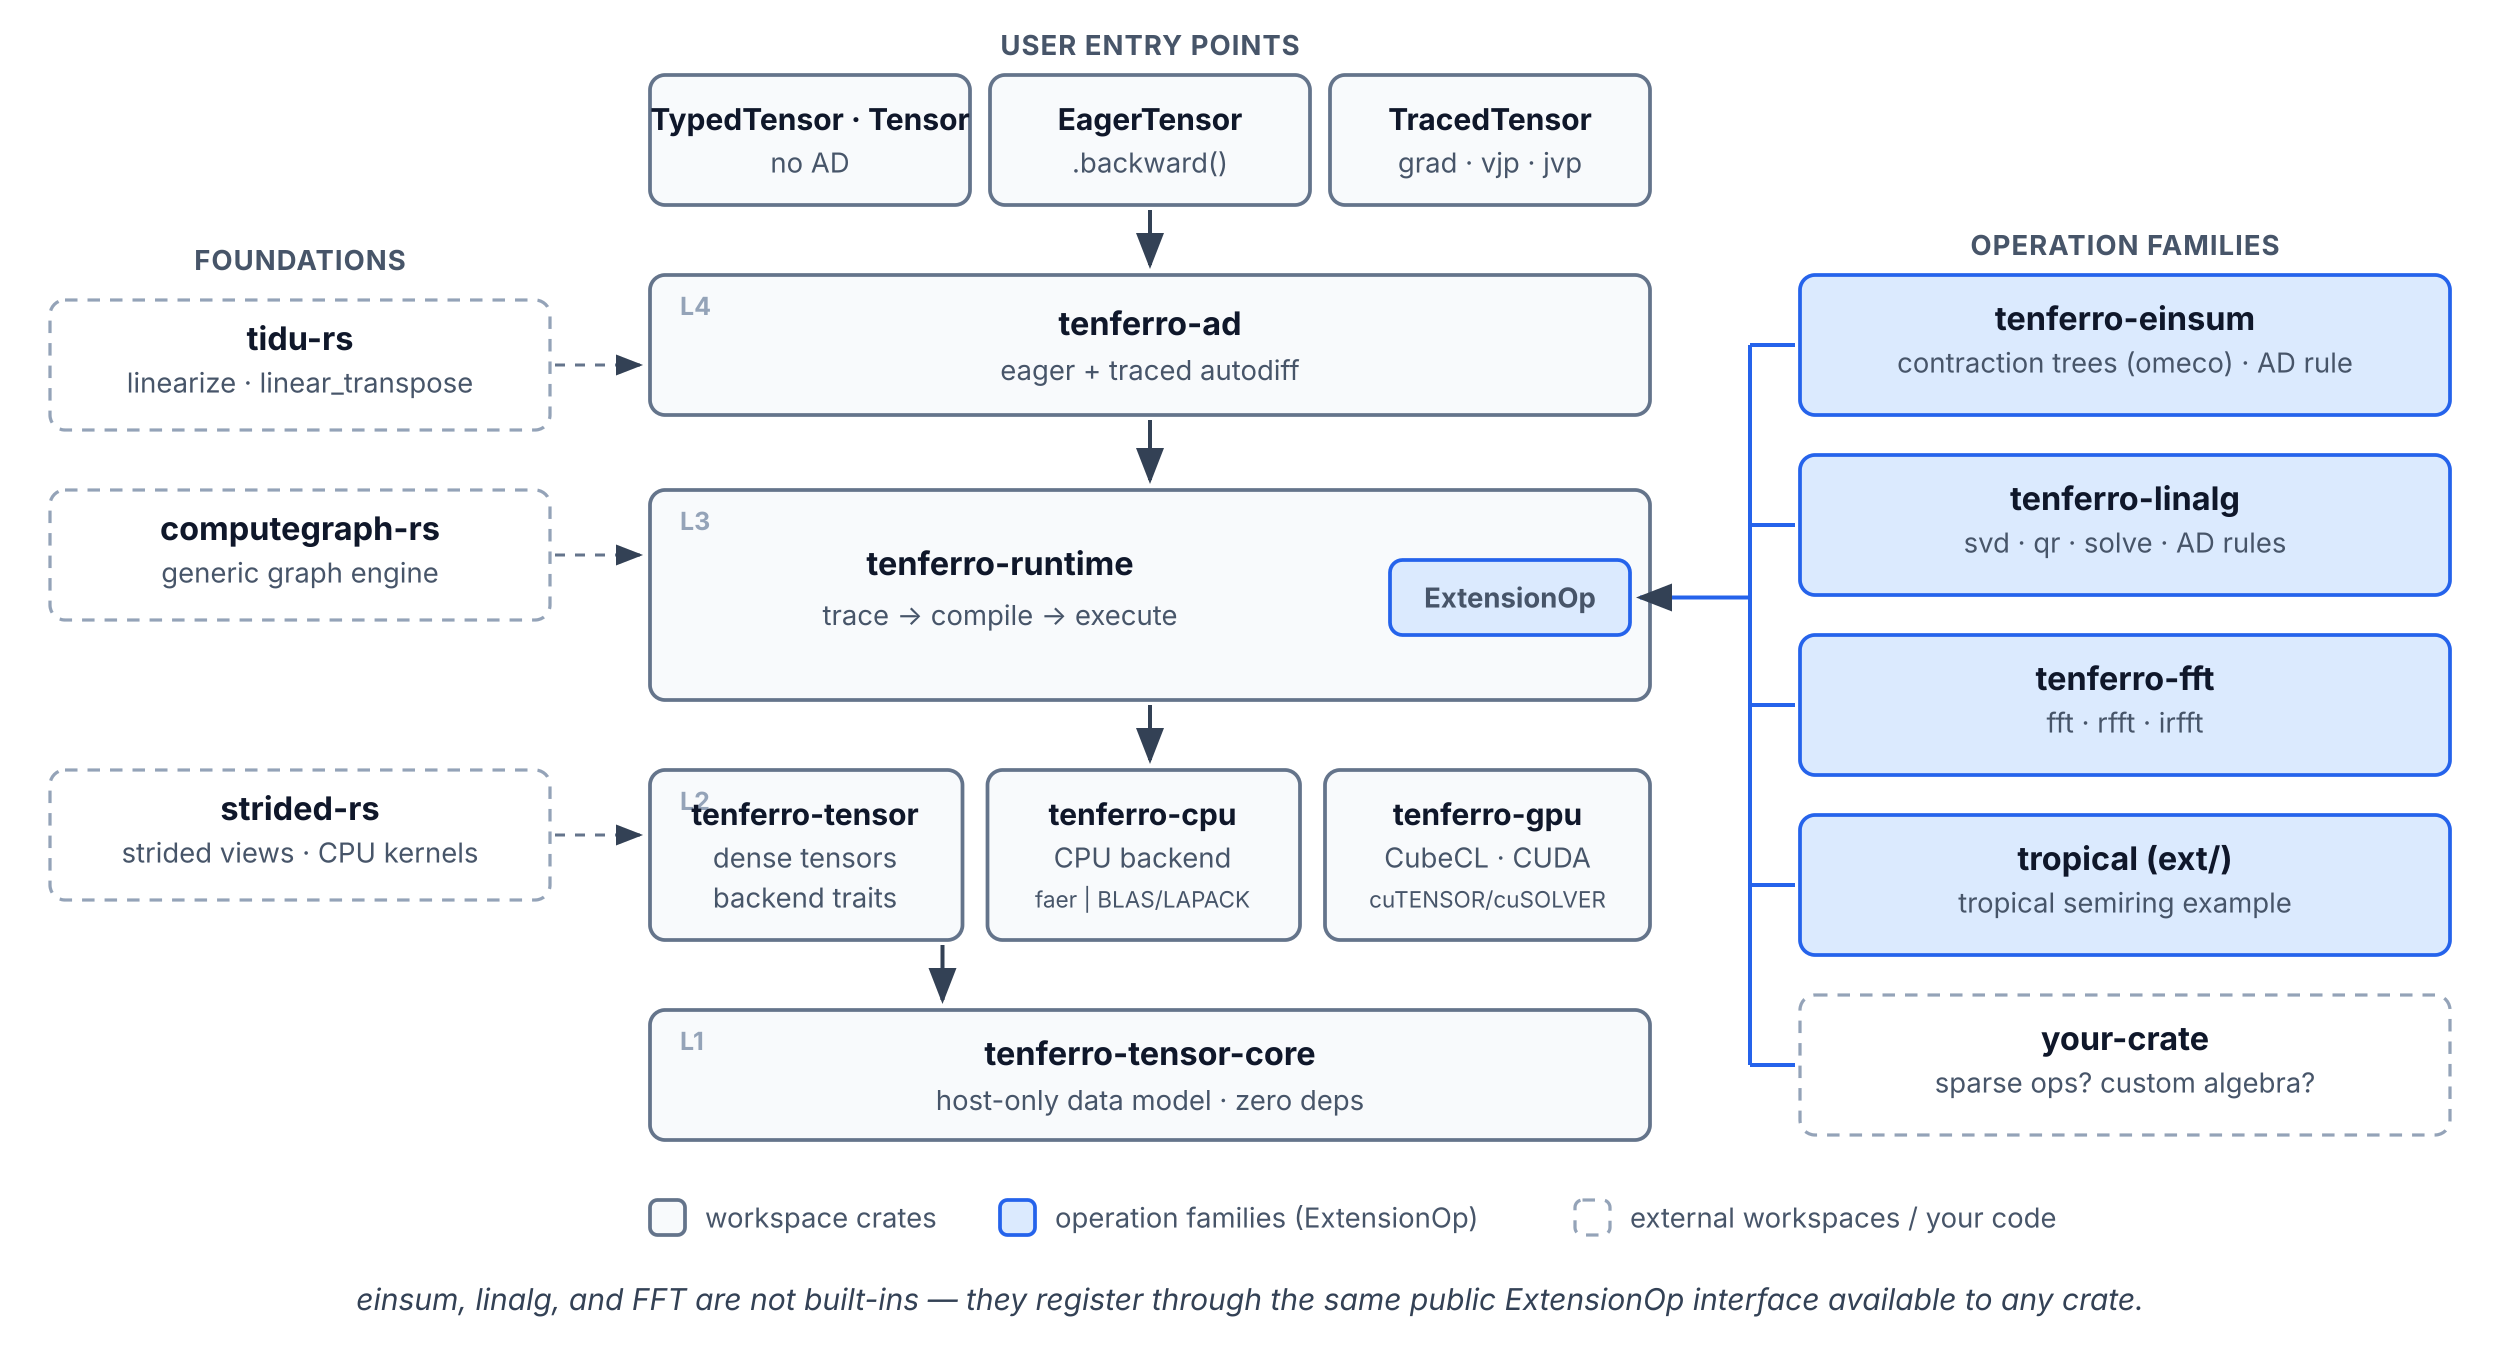
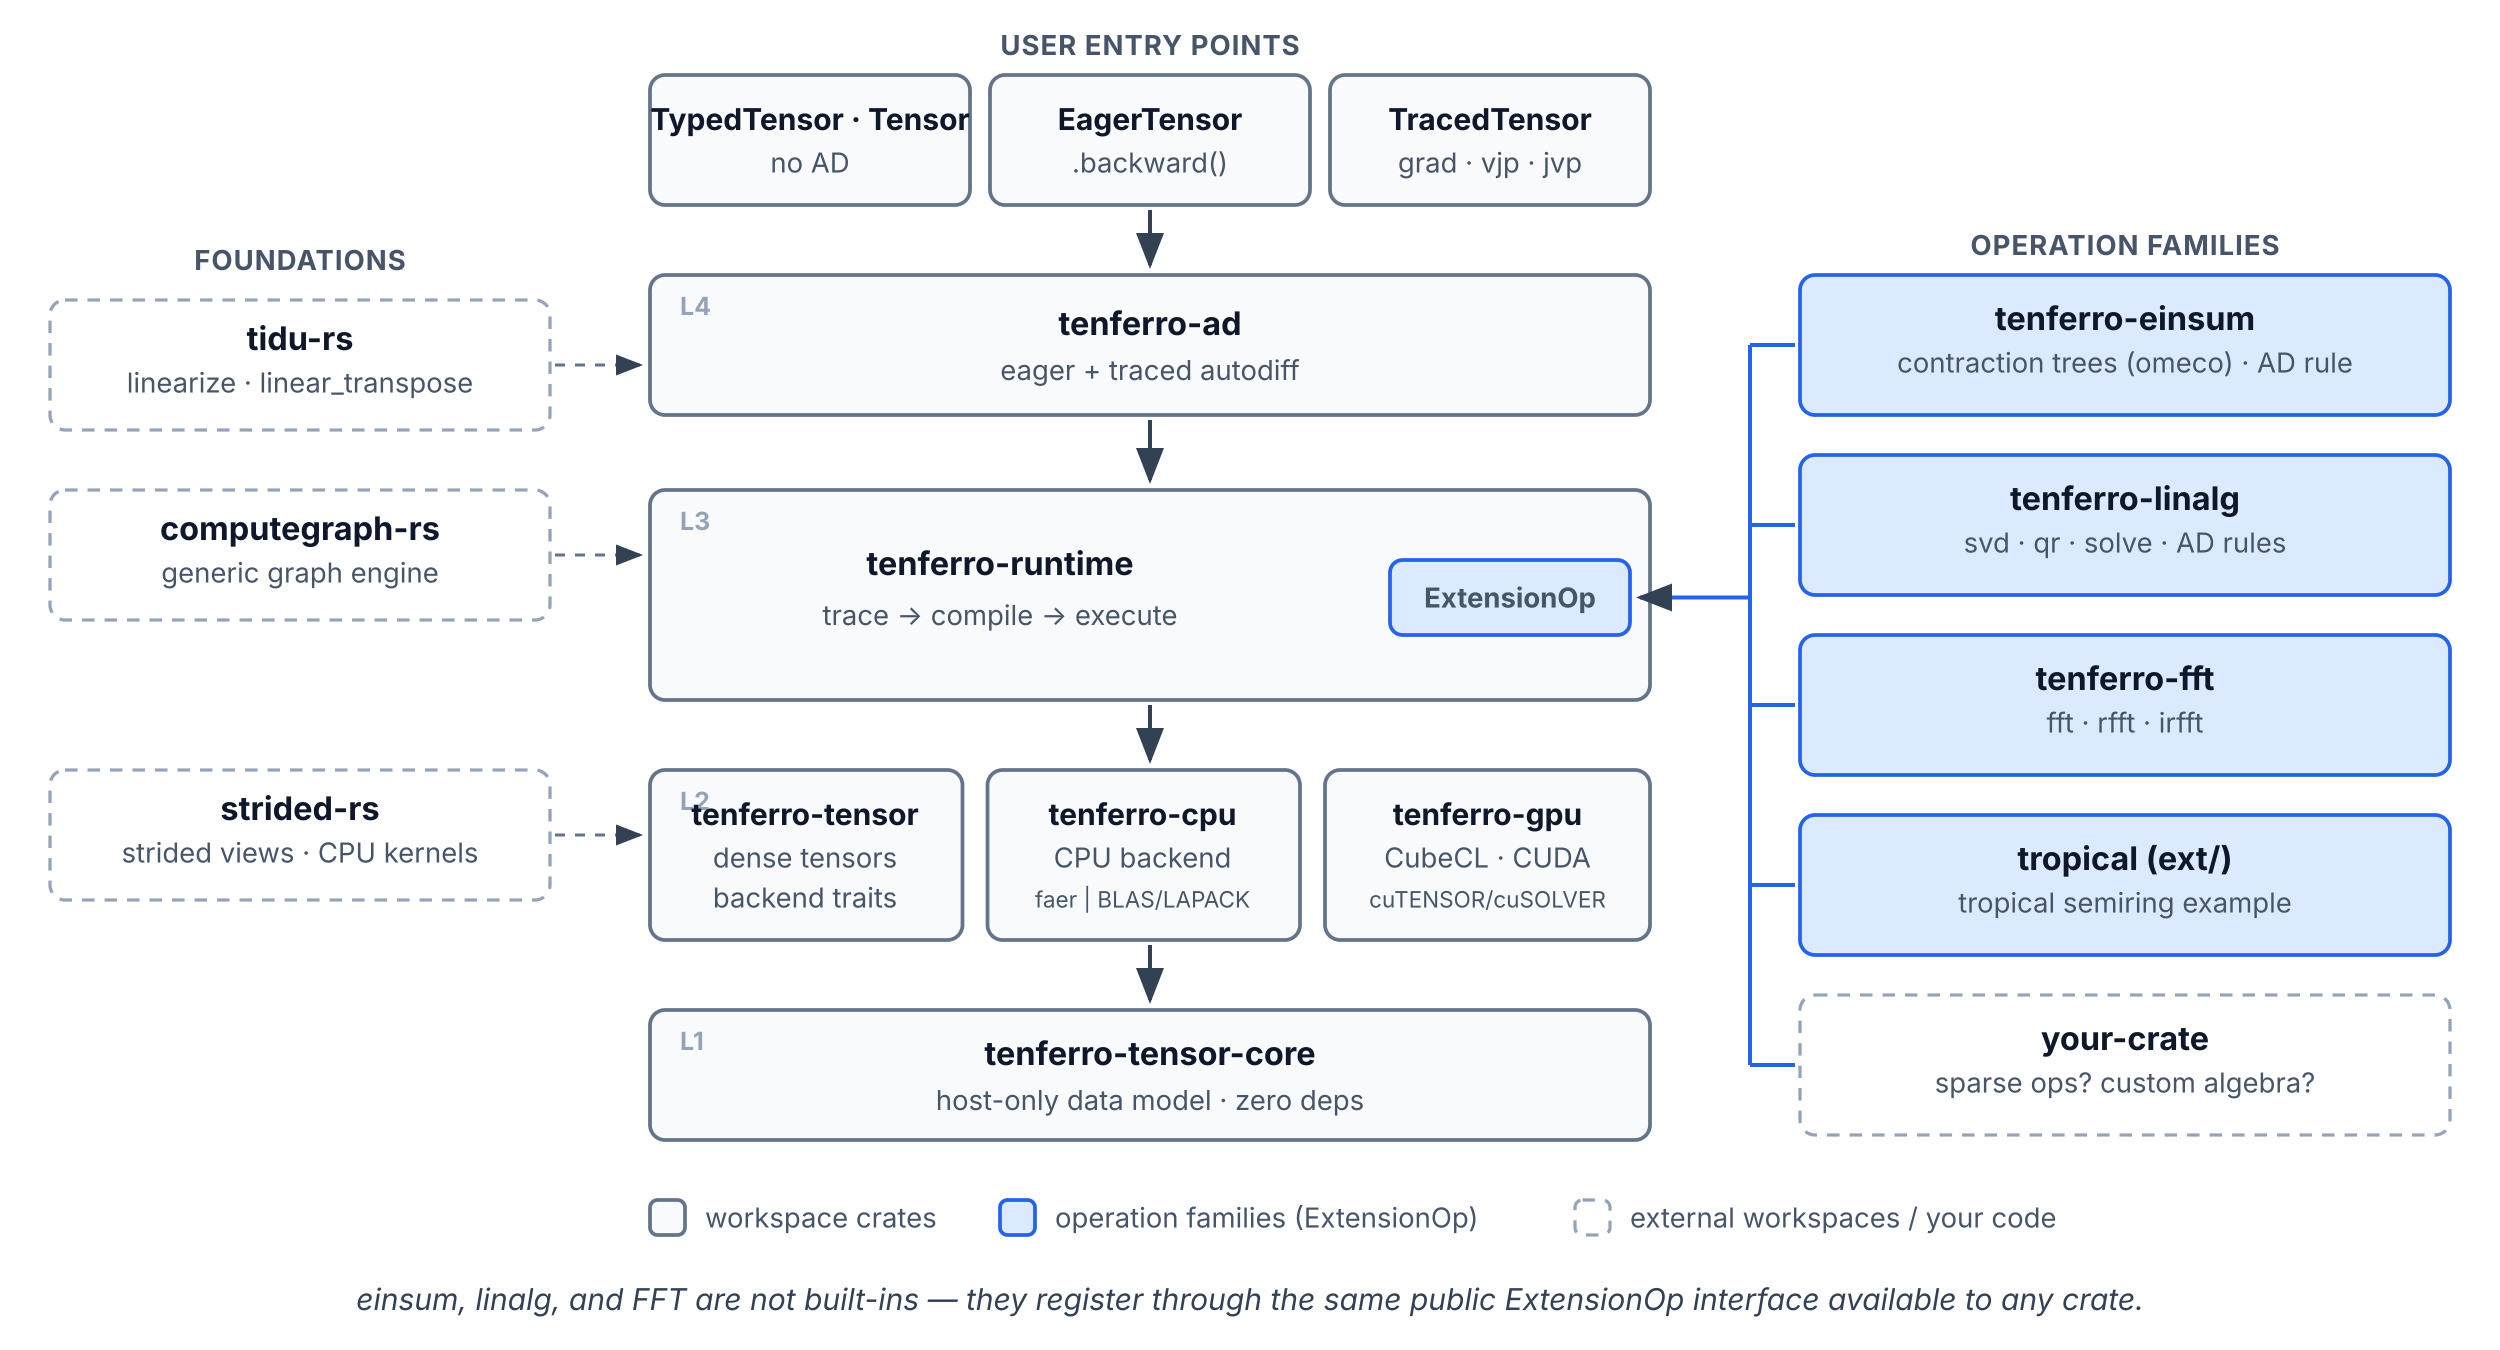
<svg xmlns="http://www.w3.org/2000/svg" viewBox="0 0 1000 540" role="img" aria-labelledby="tf-arch-title tf-arch-desc">
  <defs>
    <marker id="arr" markerWidth="9" markerHeight="7" refX="8" refY="3.5" orient="auto" markerUnits="strokeWidth">
      <path d="M 0 0 L 9 3.5 L 0 7 z" fill="#334155" />
    </marker>
    <style>
      .box { fill: #f8fafc; stroke: #64748b; stroke-width: 1.5; }
      .fam { fill: #dbeafe; stroke: #2563eb; stroke-width: 1.5; }
      .ext { fill: #ffffff; stroke: #94a3b8; stroke-width: 1.3; stroke-dasharray: 5 4; }
      .name { font: 700 13px system-ui, -apple-system, BlinkMacSystemFont, "Segoe UI", sans-serif; fill: #0f172a; text-anchor: middle; }
      .sub { font: 11px system-ui, -apple-system, BlinkMacSystemFont, "Segoe UI", sans-serif; fill: #475569; text-anchor: middle; }
      .tag { font: 700 10px system-ui, -apple-system, BlinkMacSystemFont, "Segoe UI", sans-serif; fill: #94a3b8; }
      .hdr { font: 700 11px system-ui, -apple-system, BlinkMacSystemFont, "Segoe UI", sans-serif; fill: #475569; text-anchor: middle; letter-spacing: 0.4px; }
      .cap { font: italic 12px system-ui, -apple-system, BlinkMacSystemFont, "Segoe UI", sans-serif; fill: #334155; text-anchor: middle; }
      .leg { font: 11px system-ui, -apple-system, BlinkMacSystemFont, "Segoe UI", sans-serif; fill: #475569; }
      .dep { stroke: #334155; stroke-width: 1.6; marker-end: url(#arr); fill: none; }
      .use { stroke: #64748b; stroke-width: 1.2; stroke-dasharray: 4 4; marker-end: url(#arr); fill: none; }
      .bus { stroke: #2563eb; stroke-width: 1.6; fill: none; }
      .busa { stroke: #2563eb; stroke-width: 1.6; marker-end: url(#arr); fill: none; }
    </style>
  </defs>
  <rect width="100%" height="100%" fill="#ffffff" />
  <text x="460" y="22" class="hdr">USER ENTRY POINTS</text>
  <rect x="260" y="30" width="128" height="52" rx="6" class="box" />
  <text x="324" y="52" class="name" style="font-size:12px">TypedTensor · Tensor</text>
  <text x="324" y="69" class="sub">no AD</text>
  <rect x="396" y="30" width="128" height="52" rx="6" class="box" />
  <text x="460" y="52" class="name" style="font-size:12px">EagerTensor</text>
  <text x="460" y="69" class="sub">.backward()</text>
  <rect x="532" y="30" width="128" height="52" rx="6" class="box" />
  <text x="596" y="52" class="name" style="font-size:12px">TracedTensor</text>
  <text x="596" y="69" class="sub">grad · vjp · jvp</text>
  <line x1="460" y1="84" x2="460" y2="106" class="dep" />
  <rect x="260" y="110" width="400" height="56" rx="6" class="box" />
  <text x="272" y="126" class="tag">L4</text>
  <text x="460" y="134" class="name">tenferro-ad</text>
  <text x="460" y="152" class="sub">eager + traced autodiff</text>
  <line x1="460" y1="168" x2="460" y2="192" class="dep" />
  <rect x="260" y="196" width="400" height="84" rx="6" class="box" />
  <text x="272" y="212" class="tag">L3</text>
  <text x="400" y="230" class="name">tenferro-runtime</text>
  <text x="400" y="250" class="sub">trace → compile → execute</text>
  <rect x="556" y="224" width="96" height="30" rx="5" class="fam" />
  <text x="604" y="243" class="sub" style="font-weight:700">ExtensionOp</text>
  <line x1="460" y1="282" x2="460" y2="304" class="dep" />
  <rect x="260" y="308" width="125" height="68" rx="6" class="box" />
  <text x="272" y="324" class="tag">L2</text>
  <text x="322" y="330" class="name" style="font-size:12px">tenferro-tensor</text>
  <text x="322" y="347" class="sub">dense tensors</text>
  <text x="322" y="363" class="sub">backend traits</text>
  <rect x="395" y="308" width="125" height="68" rx="6" class="box" />
  <text x="457" y="330" class="name" style="font-size:12px">tenferro-cpu</text>
  <text x="457" y="347" class="sub">CPU backend</text>
  <text x="457" y="363" class="sub" style="font-size:9px">faer | BLAS/LAPACK</text>
  <rect x="530" y="308" width="130" height="68" rx="6" class="box" />
  <text x="595" y="330" class="name" style="font-size:12px">tenferro-gpu</text>
  <text x="595" y="347" class="sub">CubeCL · CUDA</text>
  <text x="595" y="363" class="sub" style="font-size:9px">cuTENSOR/cuSOLVER</text>
-   <line x1="377" y1="378" x2="377" y2="400" class="dep" />
+   <line x1="460" y1="378" x2="460" y2="400" class="dep" />
  <rect x="260" y="404" width="400" height="52" rx="6" class="box" />
  <text x="272" y="420" class="tag">L1</text>
  <text x="460" y="426" class="name">tenferro-tensor-core</text>
  <text x="460" y="444" class="sub">host-only data model · zero deps</text>
  <text x="120" y="108" class="hdr">FOUNDATIONS</text>
  <rect x="20" y="120" width="200" height="52" rx="6" class="ext" />
  <text x="120" y="140" class="name">tidu-rs</text>
  <text x="120" y="157" class="sub">linearize · linear_transpose</text>
  <rect x="20" y="196" width="200" height="52" rx="6" class="ext" />
  <text x="120" y="216" class="name">computegraph-rs</text>
  <text x="120" y="233" class="sub">generic graph engine</text>
  <rect x="20" y="308" width="200" height="52" rx="6" class="ext" />
  <text x="120" y="328" class="name">strided-rs</text>
  <text x="120" y="345" class="sub">strided views · CPU kernels</text>
  <line x1="222" y1="146" x2="256" y2="146" class="use" />
  <line x1="222" y1="222" x2="256" y2="222" class="use" />
  <line x1="222" y1="334" x2="256" y2="334" class="use" />
  <text x="850" y="102" class="hdr">OPERATION FAMILIES</text>
  <rect x="720" y="110" width="260" height="56" rx="6" class="fam" />
  <text x="850" y="132" class="name">tenferro-einsum</text>
  <text x="850" y="149" class="sub">contraction trees (omeco) · AD rule</text>
  <rect x="720" y="182" width="260" height="56" rx="6" class="fam" />
  <text x="850" y="204" class="name">tenferro-linalg</text>
  <text x="850" y="221" class="sub">svd · qr · solve · AD rules</text>
  <rect x="720" y="254" width="260" height="56" rx="6" class="fam" />
  <text x="850" y="276" class="name">tenferro-fft</text>
  <text x="850" y="293" class="sub">fft · rfft · irfft</text>
  <rect x="720" y="326" width="260" height="56" rx="6" class="fam" />
  <text x="850" y="348" class="name">tropical (ext/)</text>
  <text x="850" y="365" class="sub">tropical semiring example</text>
  <rect x="720" y="398" width="260" height="56" rx="6" class="ext" />
  <text x="850" y="420" class="name">your-crate</text>
  <text x="850" y="437" class="sub">sparse ops? custom algebra?</text>
  <line x1="700" y1="138" x2="700" y2="426" class="bus" />
  <line x1="718" y1="138" x2="700" y2="138" class="bus" />
  <line x1="718" y1="210" x2="700" y2="210" class="bus" />
  <line x1="718" y1="282" x2="700" y2="282" class="bus" />
  <line x1="718" y1="354" x2="700" y2="354" class="bus" />
  <line x1="718" y1="426" x2="700" y2="426" class="bus" />
  <line x1="700" y1="239" x2="656" y2="239" class="busa" />
  <rect x="260" y="480" width="14" height="14" rx="3" class="box" />
  <text x="282" y="491" class="leg">workspace crates</text>
  <rect x="400" y="480" width="14" height="14" rx="3" class="fam" />
  <text x="422" y="491" class="leg">operation families (ExtensionOp)</text>
  <rect x="630" y="480" width="14" height="14" rx="3" class="ext" />
  <text x="652" y="491" class="leg">external workspaces / your code</text>
  <text x="500" y="524" class="cap">einsum, linalg, and FFT are not built-ins — they register through the same public ExtensionOp interface available to any crate.</text>
</svg>
